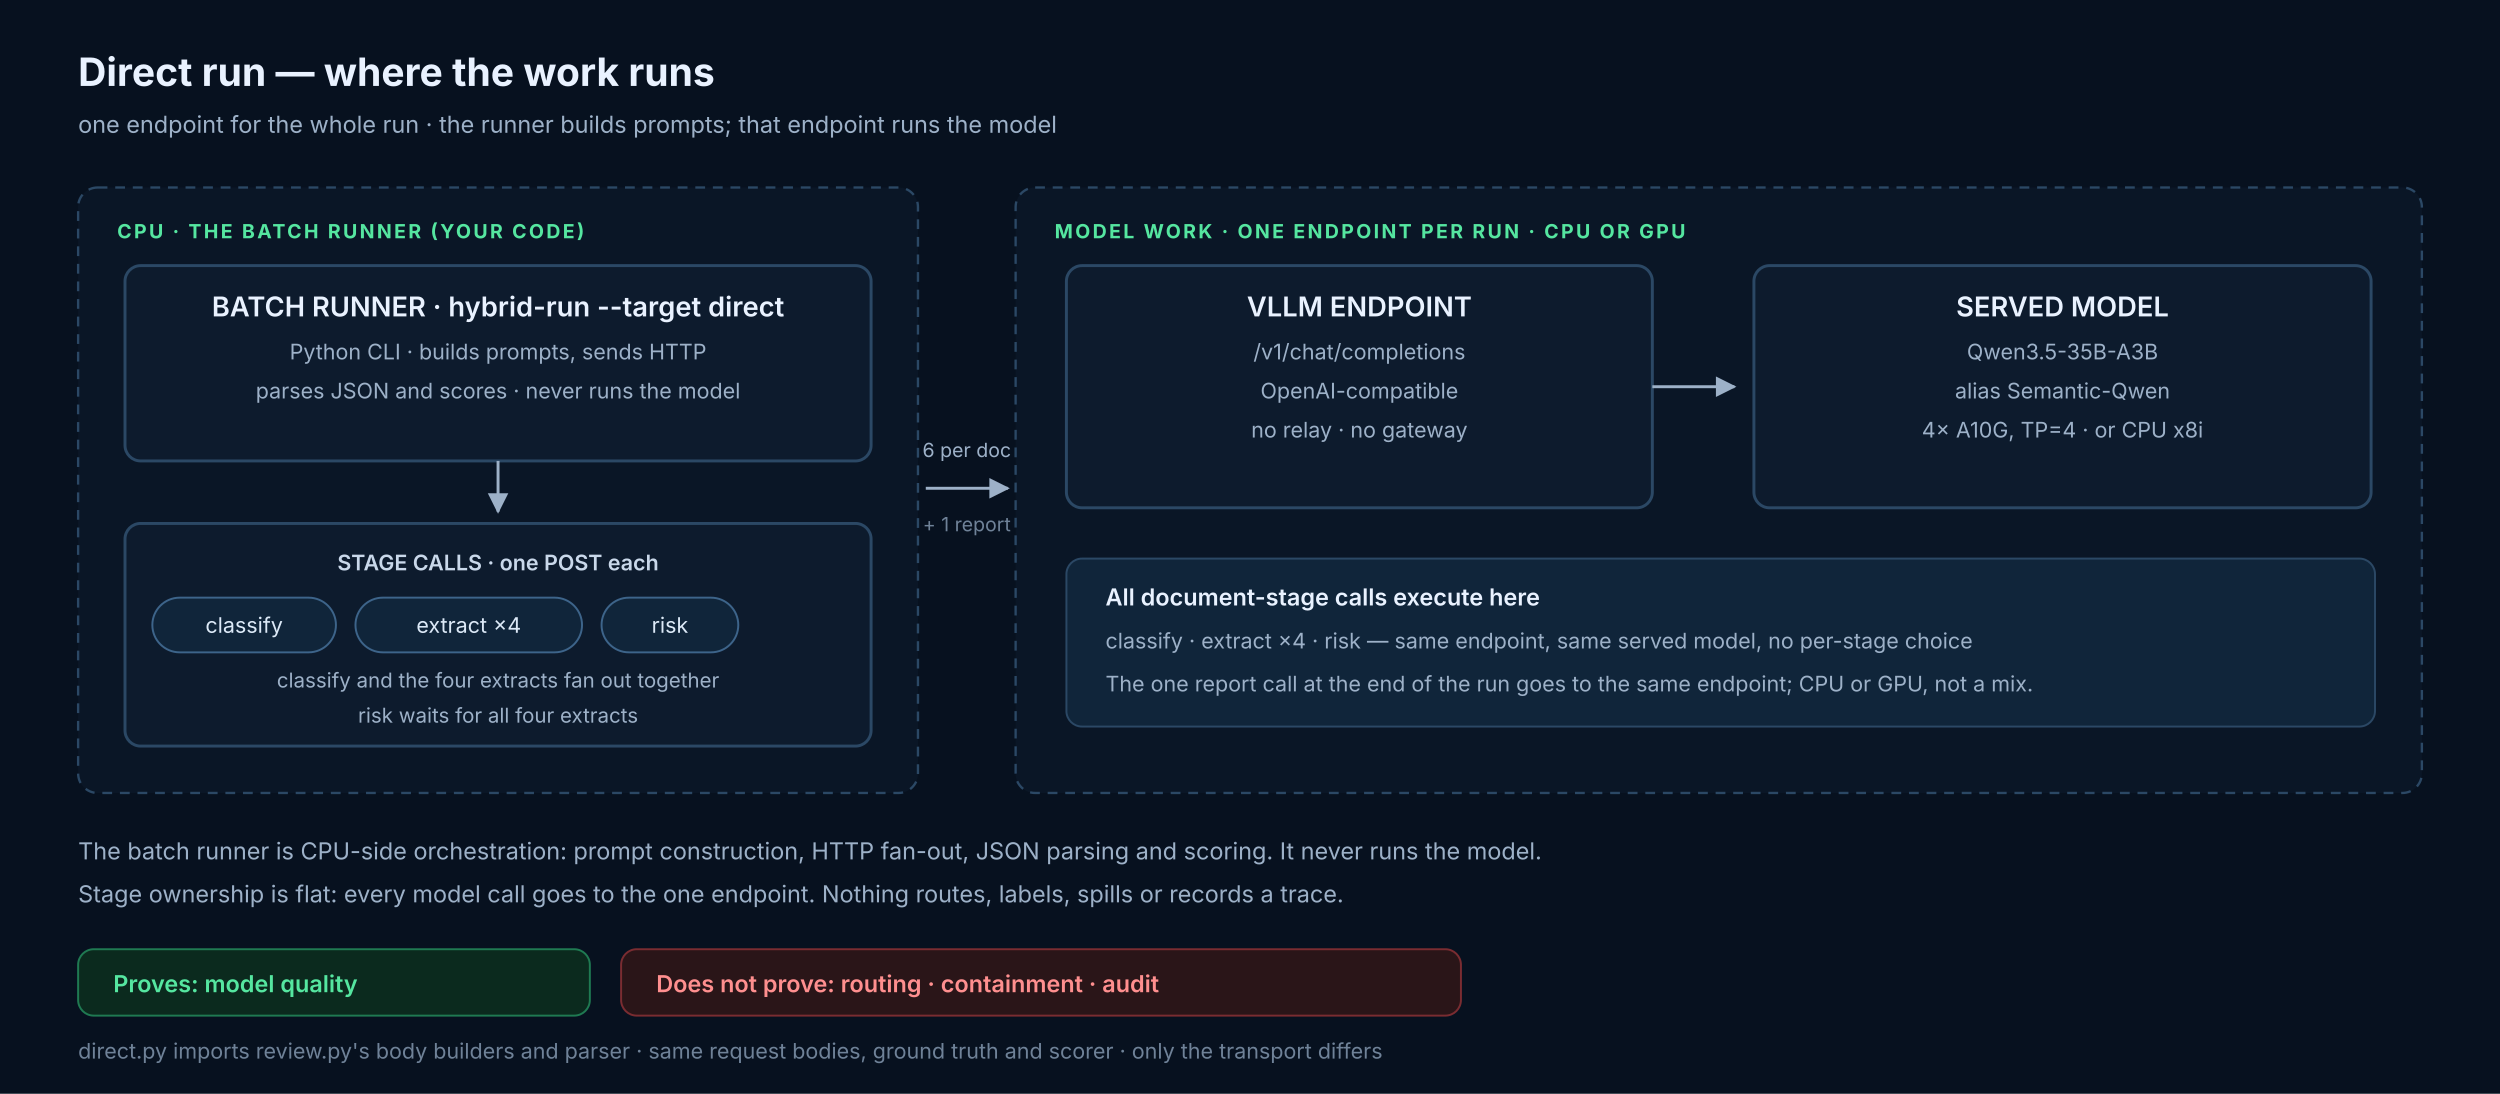
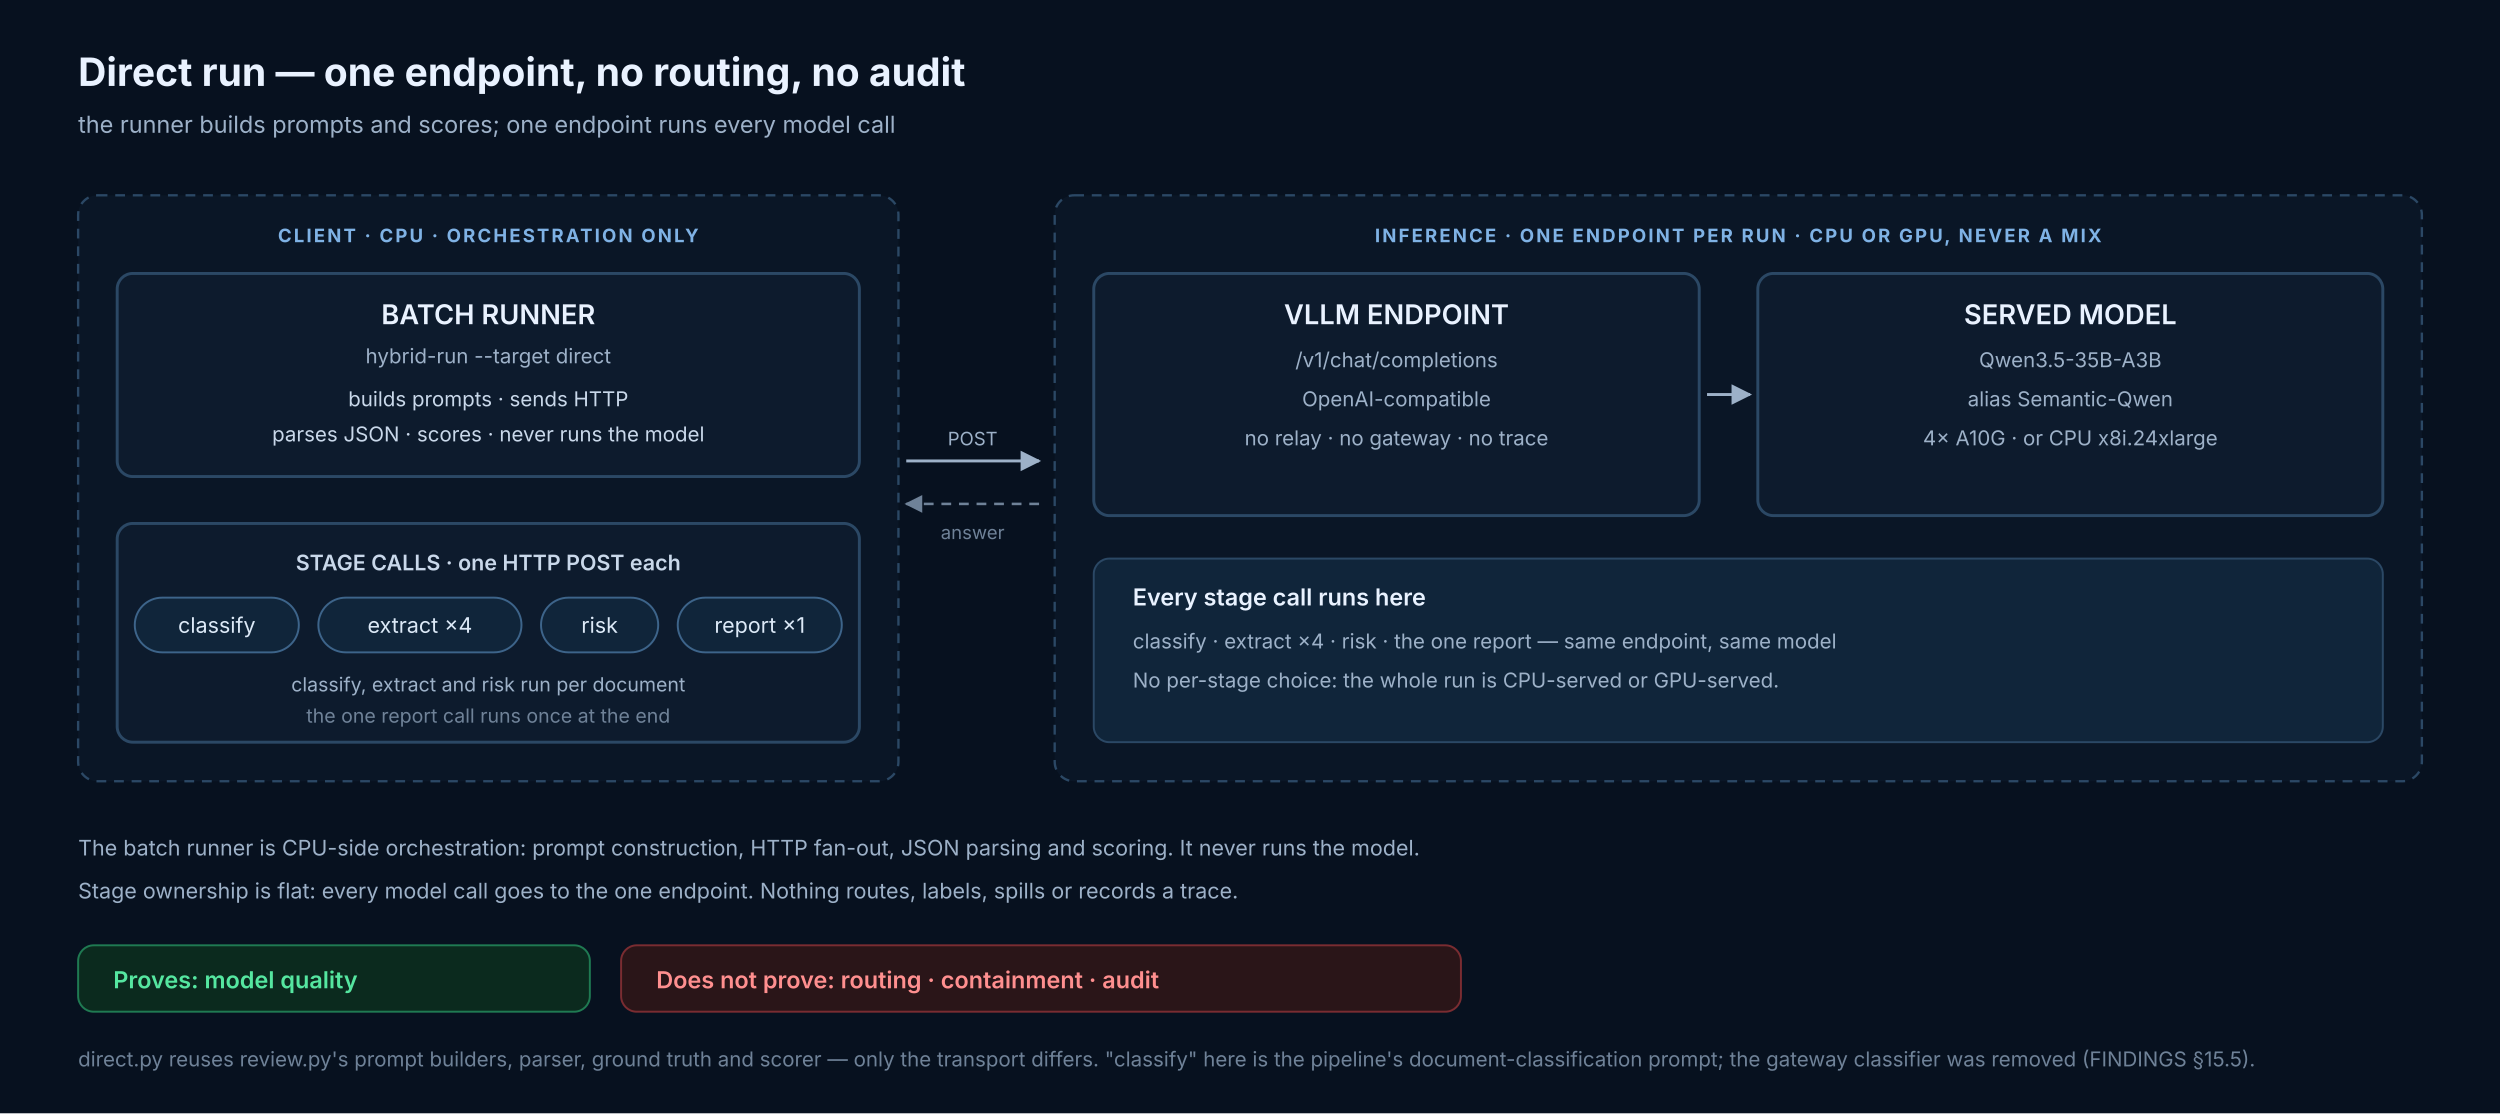
- <svg xmlns="http://www.w3.org/2000/svg" width="1280" height="560" viewBox="0 0 1280 560" font-family="Inter, ui-sans-serif, system-ui, sans-serif" role="img" aria-labelledby="t d">
+ <svg xmlns="http://www.w3.org/2000/svg" width="1280" height="570" viewBox="0 0 1280 570" font-family="Inter, ui-sans-serif, system-ui, sans-serif" role="img" aria-labelledby="t d">
  <defs>
    <marker id="arrow" viewBox="0 0 10 10" refX="9" refY="5" markerWidth="7" markerHeight="7" orient="auto-start-reverse">
      <path d="M 0 0 L 10 5 L 0 10 z" fill="#9db1c8" />
    </marker>
+     <marker id="arrow-dim" viewBox="0 0 10 10" refX="9" refY="5" markerWidth="7" markerHeight="7" orient="auto-start-reverse">
+       <path d="M 0 0 L 10 5 L 0 10 z" fill="#6f8298" />
+     </marker>
  </defs>
-   <rect width="1280" height="560" fill="#07111f" />
-   <text x="40" y="44" font-size="20" font-weight="700" fill="#e9f2ff">Direct run — where the work runs</text>
-   <text x="40" y="68" font-size="12" fill="#9db1c8">one endpoint for the whole run · the runner builds prompts; that endpoint runs the model</text>
-   <rect x="40" y="96" width="430" height="310" rx="10" fill="#0a1626" stroke="#2b4865" stroke-width="1.2" stroke-dasharray="5 4" />
-   <text x="60" y="122" font-size="10" font-weight="700" letter-spacing="1.2" fill="#55e6a0">CPU · THE BATCH RUNNER (YOUR CODE)</text>
-   <rect x="64" y="136" width="382" height="100" rx="8" fill="#0d1b2d" stroke="#2b4865" stroke-width="1.5" />
-   <text x="255" y="162" font-size="14" font-weight="600" fill="#e9f2ff" text-anchor="middle">BATCH RUNNER · hybrid-run --target direct</text>
-   <text x="255" y="184" font-size="11" fill="#9db1c8" text-anchor="middle">Python CLI · builds prompts, sends HTTP</text>
-   <text x="255" y="204" font-size="11" fill="#9db1c8" text-anchor="middle">parses JSON and scores · never runs the model</text>
-   <line x1="255" y1="236" x2="255" y2="262" stroke="#9db1c8" stroke-width="1.5" marker-end="url(#arrow)" />
-   <rect x="64" y="268" width="382" height="114" rx="8" fill="#0d1b2d" stroke="#2b4865" stroke-width="1.5" />
-   <text x="255" y="292" font-size="11" font-weight="600" fill="#c9d8ea" text-anchor="middle">STAGE CALLS · one POST each</text>
-   <rect x="78" y="306" width="94" height="28" rx="14" fill="#10253a" stroke="#3d648a" stroke-width="1" />
-   <text x="125" y="324" font-size="11" fill="#dce9f7" text-anchor="middle">classify</text>
-   <rect x="182" y="306" width="116" height="28" rx="14" fill="#10253a" stroke="#3d648a" stroke-width="1" />
-   <text x="240" y="324" font-size="11" fill="#dce9f7" text-anchor="middle">extract ×4</text>
-   <rect x="308" y="306" width="70" height="28" rx="14" fill="#10253a" stroke="#3d648a" stroke-width="1" />
-   <text x="343" y="324" font-size="11" fill="#dce9f7" text-anchor="middle">risk</text>
-   <text x="255" y="352" font-size="10.5" fill="#9db1c8" text-anchor="middle">classify and the four extracts fan out together</text>
-   <text x="255" y="370" font-size="10.5" fill="#9db1c8" text-anchor="middle">risk waits for all four extracts</text>
-   <line x1="474" y1="250" x2="516" y2="250" stroke="#9db1c8" stroke-width="1.5" marker-end="url(#arrow)" />
-   <text x="495" y="234" font-size="10" fill="#9db1c8" text-anchor="middle">6 per doc</text>
-   <text x="495" y="272" font-size="10" fill="#6f8298" text-anchor="middle">+ 1 report</text>
-   <rect x="520" y="96" width="720" height="310" rx="10" fill="#0a1626" stroke="#2b4865" stroke-width="1.2" stroke-dasharray="5 4" />
-   <text x="540" y="122" font-size="10" font-weight="700" letter-spacing="1.2" fill="#55e6a0">MODEL WORK · ONE ENDPOINT PER RUN · CPU OR GPU</text>
-   <rect x="546" y="136" width="300" height="124" rx="8" fill="#0d1b2d" stroke="#2b4865" stroke-width="1.5" />
-   <text x="696" y="162" font-size="14" font-weight="600" fill="#e9f2ff" text-anchor="middle">VLLM ENDPOINT</text>
-   <text x="696" y="184" font-size="11" fill="#9db1c8" text-anchor="middle">/v1/chat/completions</text>
-   <text x="696" y="204" font-size="11" fill="#9db1c8" text-anchor="middle">OpenAI-compatible</text>
-   <text x="696" y="224" font-size="11" fill="#9db1c8" text-anchor="middle">no relay · no gateway</text>
-   <line x1="846" y1="198" x2="888" y2="198" stroke="#9db1c8" stroke-width="1.5" marker-end="url(#arrow)" />
-   <rect x="898" y="136" width="316" height="124" rx="8" fill="#0d1b2d" stroke="#2b4865" stroke-width="1.5" />
-   <text x="1056" y="162" font-size="14" font-weight="600" fill="#e9f2ff" text-anchor="middle">SERVED MODEL</text>
-   <text x="1056" y="184" font-size="11" fill="#9db1c8" text-anchor="middle">Qwen3.5-35B-A3B</text>
-   <text x="1056" y="204" font-size="11" fill="#9db1c8" text-anchor="middle">alias Semantic-Qwen</text>
-   <text x="1056" y="224" font-size="11" fill="#9db1c8" text-anchor="middle">4× A10G, TP=4 · or CPU x8i</text>
-   <rect x="546" y="286" width="670" height="86" rx="8" fill="#10253a" stroke="#2b4865" stroke-width="1" />
-   <text x="566" y="310" font-size="12" font-weight="600" fill="#e9f2ff">All document-stage calls execute here</text>
-   <text x="566" y="332" font-size="11" fill="#9db1c8">classify · extract ×4 · risk — same endpoint, same served model, no per-stage choice</text>
-   <text x="566" y="354" font-size="11" fill="#9db1c8">The one report call at the end of the run goes to the same endpoint; CPU or GPU, not a mix.</text>
-   <text x="40" y="440" font-size="12" fill="#9db1c8">The batch runner is CPU-side orchestration: prompt construction, HTTP fan-out, JSON parsing and scoring. It never runs the model.</text>
-   <text x="40" y="462" font-size="12" fill="#9db1c8">Stage ownership is flat: every model call goes to the one endpoint. Nothing routes, labels, spills or records a trace.</text>
-   <rect x="40" y="486" width="262" height="34" rx="8" fill="#0b2a1e" stroke="#1f7a52" stroke-width="1" />
-   <text x="58" y="508" font-size="12" font-weight="600" fill="#55e6a0">Proves: model quality</text>
-   <rect x="318" y="486" width="430" height="34" rx="8" fill="#2a1518" stroke="#7a2c31" stroke-width="1" />
-   <text x="336" y="508" font-size="12" font-weight="600" fill="#ff8f8f">Does not prove: routing · containment · audit</text>
-   <text x="40" y="542" font-size="11" fill="#6f8298">direct.py imports review.py's body builders and parser · same request bodies, ground truth and scorer · only the transport differs</text>
+   <rect width="1280" height="570" fill="#07111f" />
+   <text x="40" y="44" font-size="20" font-weight="700" fill="#e9f2ff">Direct run — one endpoint, no routing, no audit</text>
+   <text x="40" y="68" font-size="12" fill="#9db1c8">the runner builds prompts and scores; one endpoint runs every model call</text>
+   <rect x="40" y="100" width="420" height="300" rx="10" fill="#0a1626" stroke="#2b4865" stroke-width="1.2" stroke-dasharray="5 4" />
+   <text x="250" y="124" font-size="9.5" font-weight="700" letter-spacing="1.1" fill="#7fb2e5" text-anchor="middle">CLIENT · CPU · ORCHESTRATION ONLY</text>
+   <rect x="60" y="140" width="380" height="104" rx="8" fill="#0d1b2d" stroke="#2b4865" stroke-width="1.5" />
+   <text x="250" y="166" font-size="14" font-weight="600" fill="#e9f2ff" text-anchor="middle">BATCH RUNNER</text>
+   <text x="250" y="186" font-size="10.5" fill="#9db1c8" text-anchor="middle">hybrid-run --target direct</text>
+   <text x="250" y="208" font-size="10.5" fill="#c9d8ea" text-anchor="middle">builds prompts · sends HTTP</text>
+   <text x="250" y="226" font-size="10.5" fill="#c9d8ea" text-anchor="middle">parses JSON · scores · never runs the model</text>
+   <rect x="60" y="268" width="380" height="112" rx="8" fill="#0d1b2d" stroke="#2b4865" stroke-width="1.5" />
+   <text x="250" y="292" font-size="11" font-weight="600" fill="#c9d8ea" text-anchor="middle">STAGE CALLS · one HTTP POST each</text>
+   <rect x="69" y="306" width="84" height="28" rx="14" fill="#10253a" stroke="#3d648a" stroke-width="1" />
+   <text x="111" y="324" font-size="11" fill="#dce9f7" text-anchor="middle">classify</text>
+   <rect x="163" y="306" width="104" height="28" rx="14" fill="#10253a" stroke="#3d648a" stroke-width="1" />
+   <text x="215" y="324" font-size="11" fill="#dce9f7" text-anchor="middle">extract ×4</text>
+   <rect x="277" y="306" width="60" height="28" rx="14" fill="#10253a" stroke="#3d648a" stroke-width="1" />
+   <text x="307" y="324" font-size="11" fill="#dce9f7" text-anchor="middle">risk</text>
+   <rect x="347" y="306" width="84" height="28" rx="14" fill="#10253a" stroke="#3d648a" stroke-width="1" />
+   <text x="389" y="324" font-size="11" fill="#dce9f7" text-anchor="middle">report ×1</text>
+   <text x="250" y="354" font-size="10" fill="#9db1c8" text-anchor="middle">classify, extract and risk run per document</text>
+   <text x="250" y="370" font-size="10" fill="#6f8298" text-anchor="middle">the one report call runs once at the end</text>
+   <line x1="464" y1="236" x2="532" y2="236" stroke="#9db1c8" stroke-width="1.5" marker-end="url(#arrow)" />
+   <text x="498" y="228" font-size="9.5" fill="#9db1c8" text-anchor="middle">POST</text>
+   <line x1="532" y1="258" x2="464" y2="258" stroke="#6f8298" stroke-width="1.3" stroke-dasharray="5 4" marker-end="url(#arrow-dim)" />
+   <text x="498" y="276" font-size="9.5" fill="#6f8298" text-anchor="middle">answer</text>
+   <rect x="540" y="100" width="700" height="300" rx="10" fill="#0a1626" stroke="#2b4865" stroke-width="1.2" stroke-dasharray="5 4" />
+   <text x="890" y="124" font-size="9.5" font-weight="700" letter-spacing="1.1" fill="#7fb2e5" text-anchor="middle">INFERENCE · ONE ENDPOINT PER RUN · CPU OR GPU, NEVER A MIX</text>
+   <rect x="560" y="140" width="310" height="124" rx="8" fill="#0d1b2d" stroke="#2b4865" stroke-width="1.5" />
+   <text x="715" y="166" font-size="14" font-weight="600" fill="#e9f2ff" text-anchor="middle">VLLM ENDPOINT</text>
+   <text x="715" y="188" font-size="10.5" fill="#9db1c8" text-anchor="middle">/v1/chat/completions</text>
+   <text x="715" y="208" font-size="10.5" fill="#9db1c8" text-anchor="middle">OpenAI-compatible</text>
+   <text x="715" y="228" font-size="10.5" fill="#9db1c8" text-anchor="middle">no relay · no gateway · no trace</text>
+   <line x1="874" y1="202" x2="896" y2="202" stroke="#9db1c8" stroke-width="1.5" marker-end="url(#arrow)" />
+   <rect x="900" y="140" width="320" height="124" rx="8" fill="#0d1b2d" stroke="#2b4865" stroke-width="1.5" />
+   <text x="1060" y="166" font-size="14" font-weight="600" fill="#e9f2ff" text-anchor="middle">SERVED MODEL</text>
+   <text x="1060" y="188" font-size="10.5" fill="#9db1c8" text-anchor="middle">Qwen3.5-35B-A3B</text>
+   <text x="1060" y="208" font-size="10.5" fill="#9db1c8" text-anchor="middle">alias Semantic-Qwen</text>
+   <text x="1060" y="228" font-size="10.5" fill="#9db1c8" text-anchor="middle">4× A10G · or CPU x8i.24xlarge</text>
+   <rect x="560" y="286" width="660" height="94" rx="8" fill="#10253a" stroke="#2b4865" stroke-width="1" />
+   <text x="580" y="310" font-size="12" font-weight="600" fill="#e9f2ff">Every stage call runs here</text>
+   <text x="580" y="332" font-size="10.5" fill="#9db1c8">classify · extract ×4 · risk · the one report — same endpoint, same model</text>
+   <text x="580" y="352" font-size="10.5" fill="#9db1c8">No per-stage choice: the whole run is CPU-served or GPU-served.</text>
+   <text x="40" y="438" font-size="11" fill="#9db1c8">The batch runner is CPU-side orchestration: prompt construction, HTTP fan-out, JSON parsing and scoring. It never runs the model.</text>
+   <text x="40" y="460" font-size="11" fill="#9db1c8">Stage ownership is flat: every model call goes to the one endpoint. Nothing routes, labels, spills or records a trace.</text>
+   <rect x="40" y="484" width="262" height="34" rx="8" fill="#0b2a1e" stroke="#1f7a52" stroke-width="1" />
+   <text x="58" y="506" font-size="12" font-weight="600" fill="#55e6a0">Proves: model quality</text>
+   <rect x="318" y="484" width="430" height="34" rx="8" fill="#2a1518" stroke="#7a2c31" stroke-width="1" />
+   <text x="336" y="506" font-size="12" font-weight="600" fill="#ff8f8f">Does not prove: routing · containment · audit</text>
+   <text x="40" y="546" font-size="10.5" fill="#6f8298">direct.py reuses review.py's prompt builders, parser, ground truth and scorer — only the transport differs. "classify" here is the pipeline's document-classification prompt; the gateway classifier was removed (FINDINGS §15.5).</text>
</svg>
